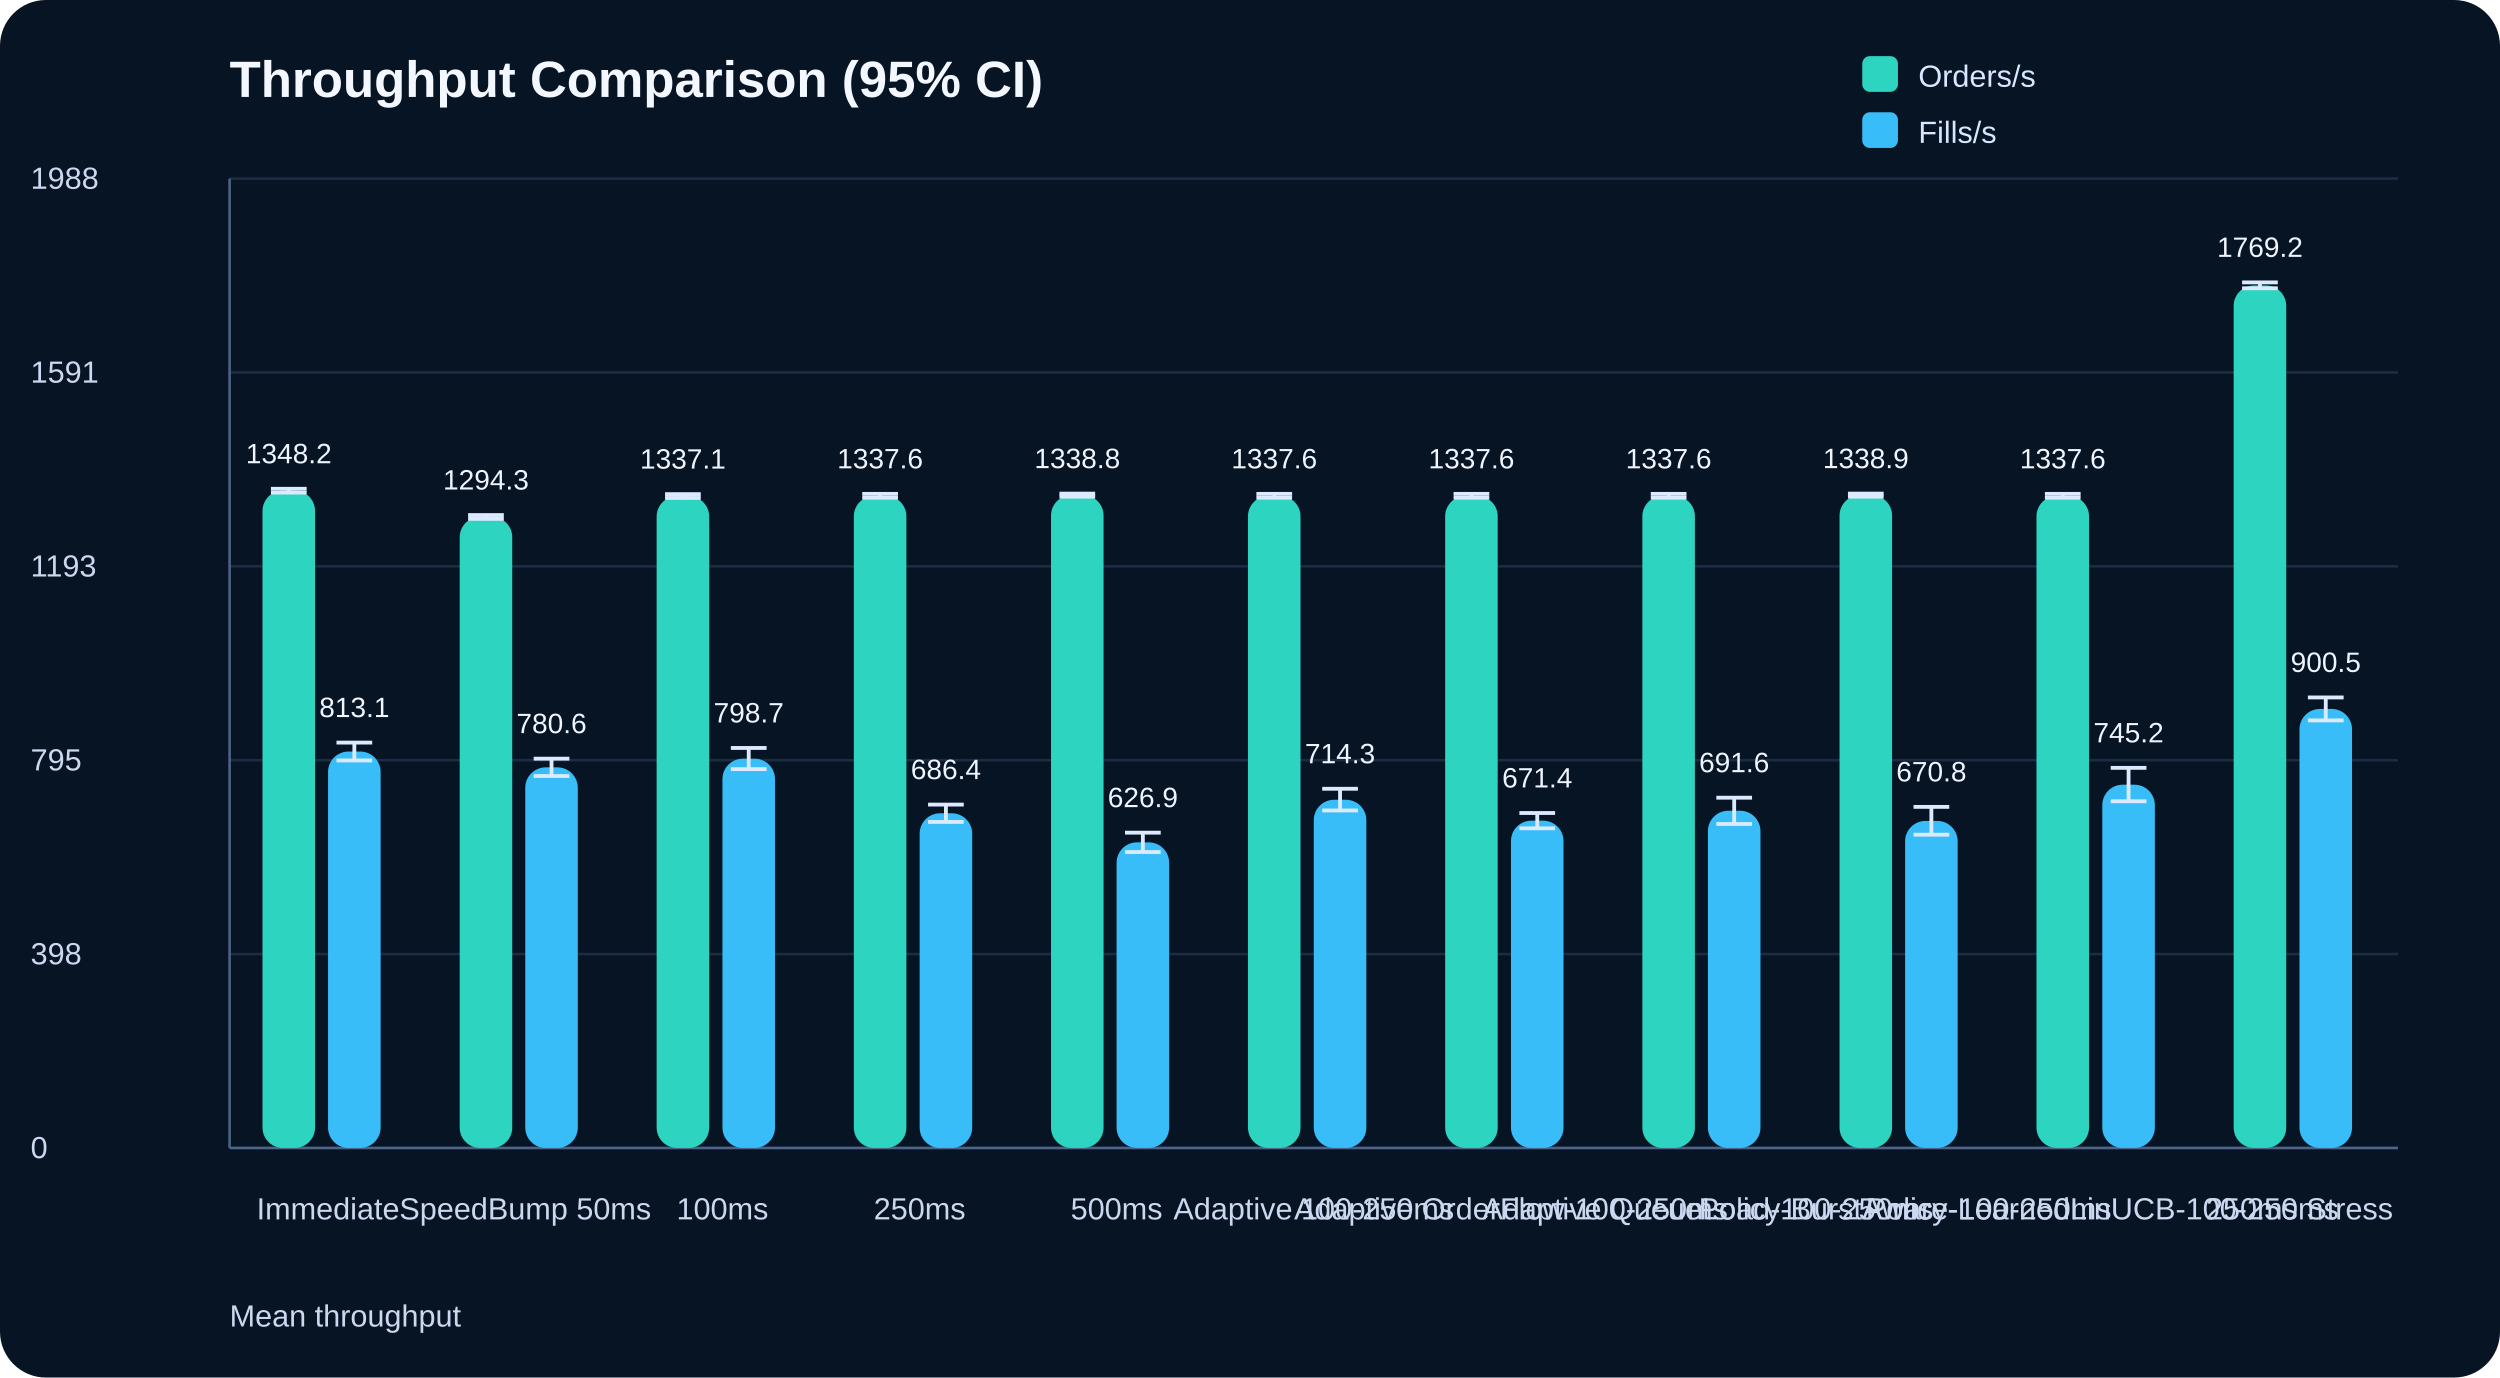
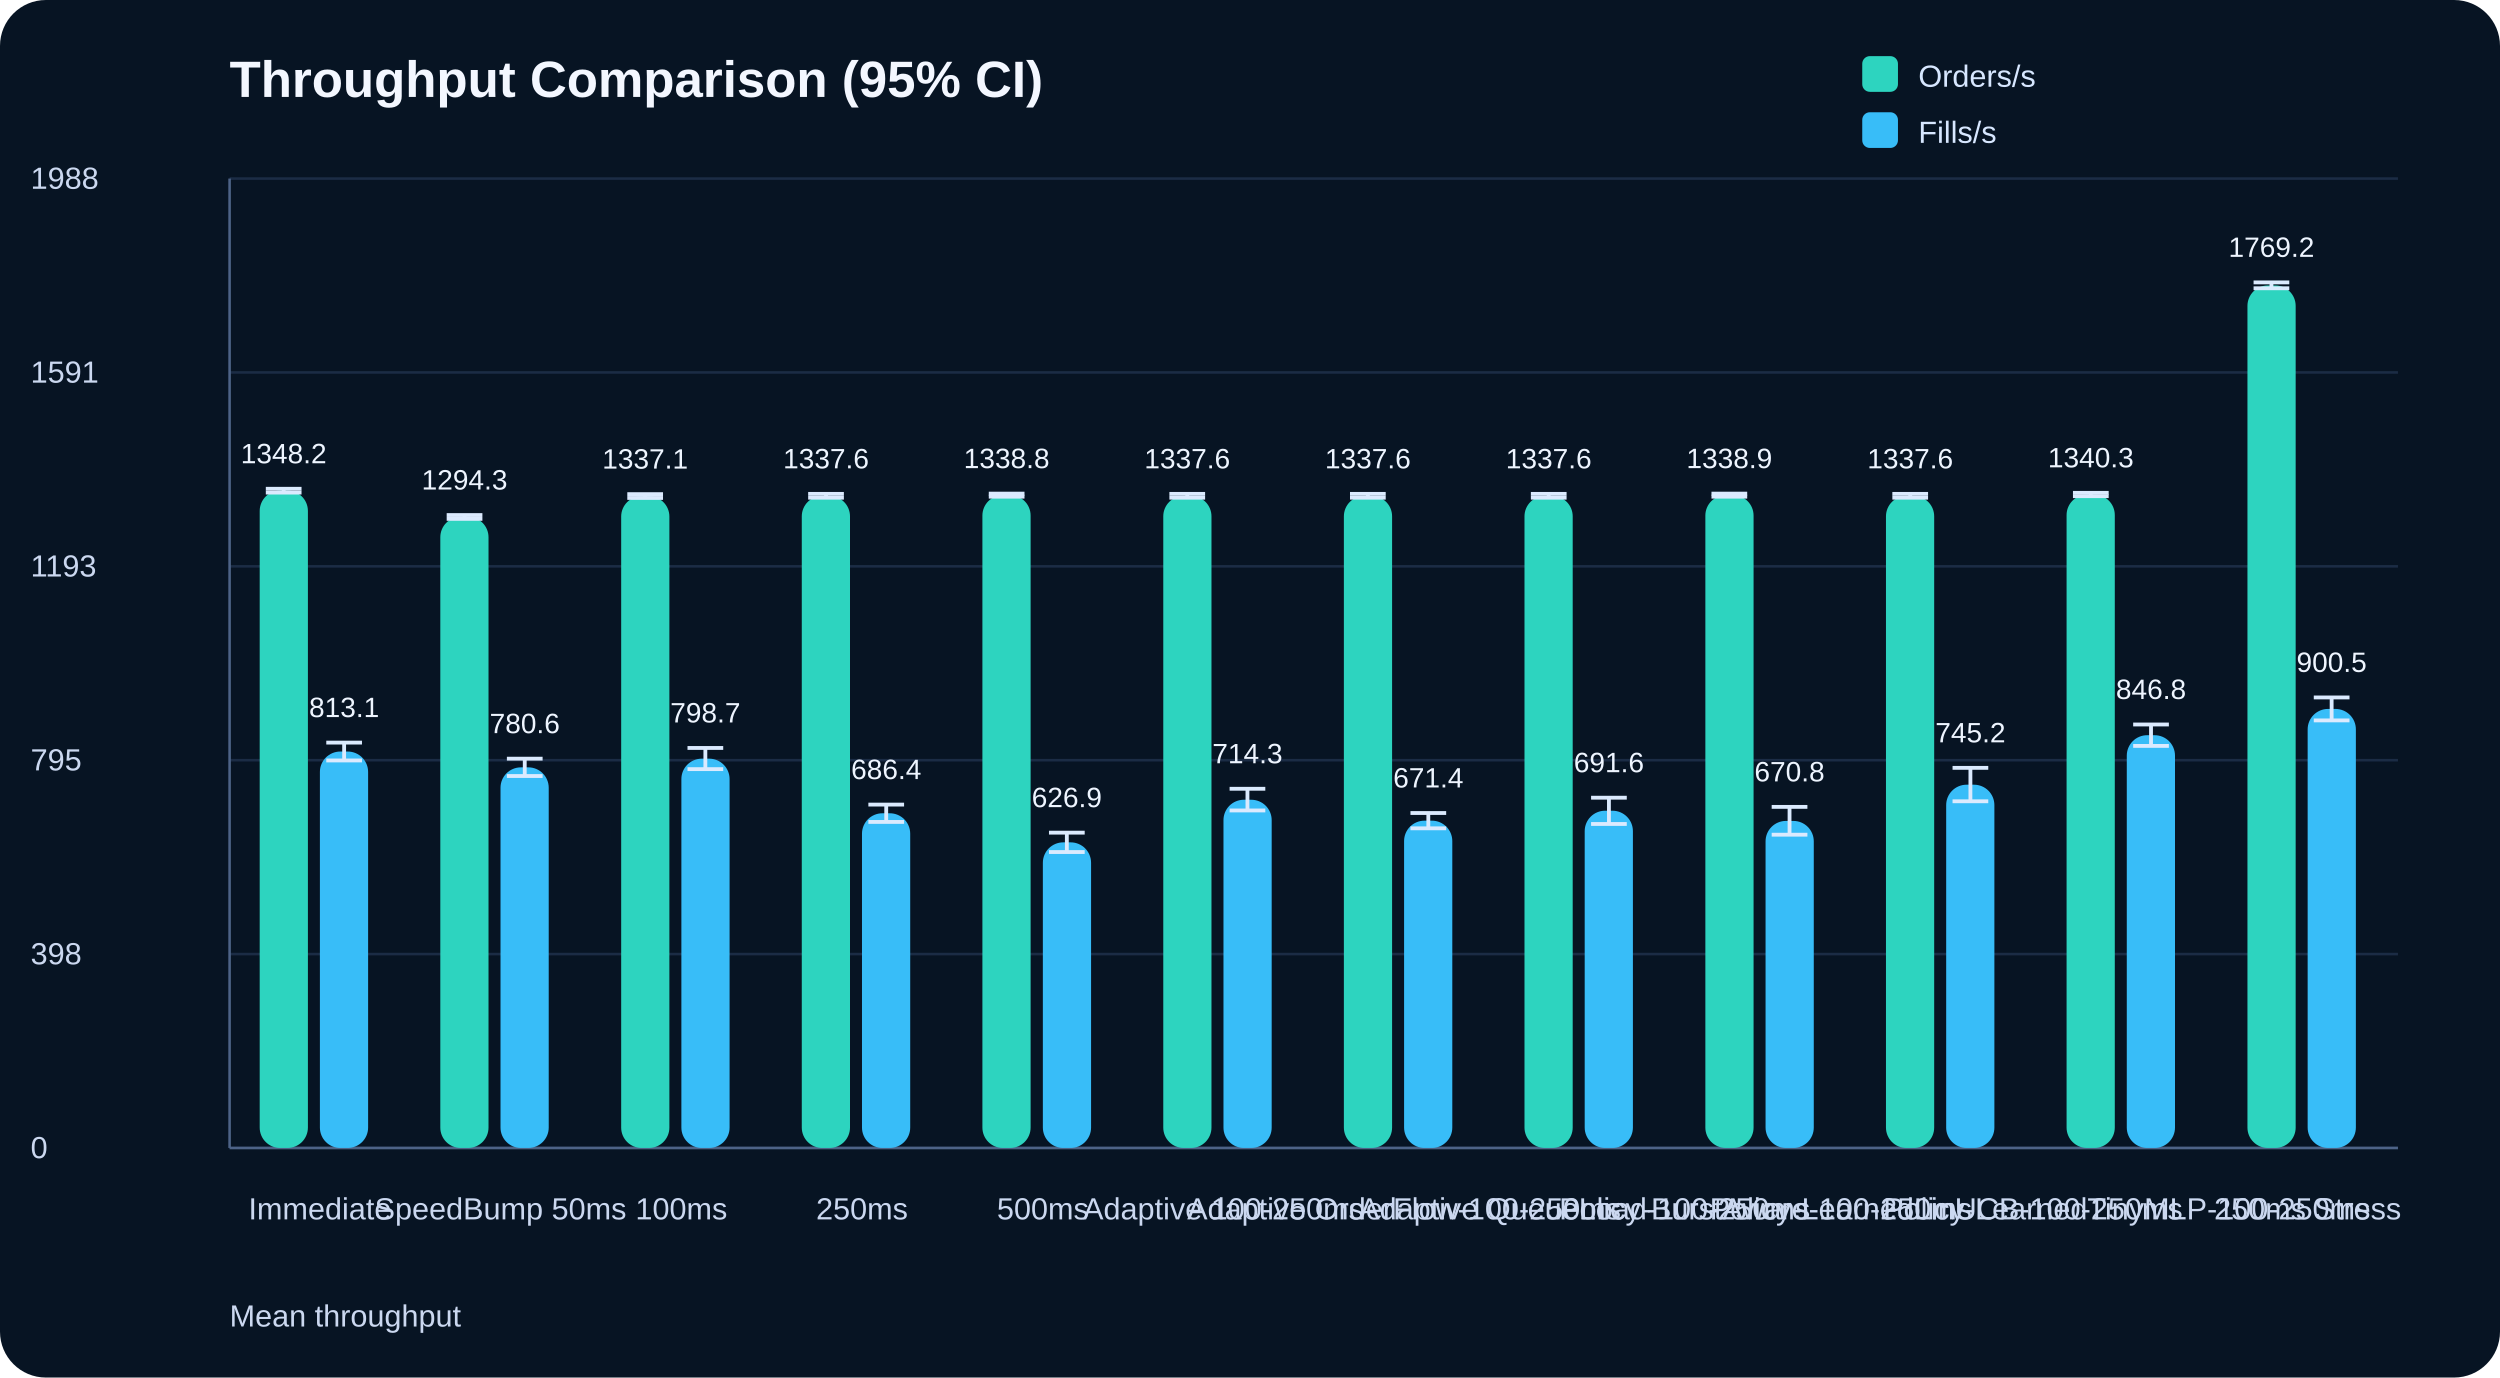
<svg xmlns="http://www.w3.org/2000/svg" width="980" height="540" viewBox="0 0 980 540" role="img">
  <style>.title{font:700 20px Arial; fill:#f3f7ff;}.label{font:12px Arial; fill:#cbd8f0;}.value{font:11px Arial; fill:#eef5ff;}.axis{stroke:#4d6387; stroke-width:1;}.grid{stroke:#20324d; stroke-width:1; opacity:.8;}.legend{font:12px Arial; fill:#d7e7ff;}.bg{fill:#071423;}.err{stroke:#dbeafe; stroke-width:1.5;}</style>
  <rect class="bg" x="0" y="0" width="980" height="540" rx="18" />
  <text class="title" x="90" y="38">Throughput Comparison (95% CI)</text>
  <text class="label" x="90" y="520">Mean throughput</text>
  <line class="grid" x1="90" y1="70.0" x2="940" y2="70.0" />
  <text class="label" x="12" y="74.0">1988</text>
  <line class="grid" x1="90" y1="146.0" x2="940" y2="146.0" />
  <text class="label" x="12" y="150.0">1591</text>
  <line class="grid" x1="90" y1="222.0" x2="940" y2="222.0" />
  <text class="label" x="12" y="226.0">1193</text>
  <line class="grid" x1="90" y1="298.0" x2="940" y2="298.0" />
  <text class="label" x="12" y="302.0">795</text>
  <line class="grid" x1="90" y1="374.0" x2="940" y2="374.0" />
  <text class="label" x="12" y="378.0">398</text>
  <line class="grid" x1="90" y1="450.0" x2="940" y2="450.0" />
  <text class="label" x="12" y="454.0">0</text>
  <line class="axis" x1="90" y1="70" x2="90" y2="450" />
  <line class="axis" x1="90" y1="450" x2="940" y2="450" />
-   <rect x="102.9" y="192.3" width="20.6" height="257.7" fill="#2dd4bf" rx="8" />
-   <line class="err" x1="113.2" y1="191.6" x2="113.2" y2="193.1" />
-   <line class="err" x1="106.2" y1="191.6" x2="120.2" y2="191.6" />
-   <line class="err" x1="106.2" y1="193.1" x2="120.2" y2="193.1" />
-   <text class="value" x="113.2" y="181.6" text-anchor="middle">1348.2</text>
-   <rect x="128.6" y="294.6" width="20.6" height="155.4" fill="#38bdf8" rx="8" />
-   <line class="err" x1="138.9" y1="291.1" x2="138.9" y2="298.1" />
-   <line class="err" x1="131.9" y1="291.1" x2="145.9" y2="291.1" />
-   <line class="err" x1="131.9" y1="298.1" x2="145.9" y2="298.1" />
-   <text class="value" x="138.9" y="281.1" text-anchor="middle">813.1</text>
-   <text class="label" x="128.6" y="478" text-anchor="middle">Immediate</text>
-   <rect x="180.2" y="202.6" width="20.6" height="247.4" fill="#2dd4bf" rx="8" />
-   <line class="err" x1="190.5" y1="201.9" x2="190.5" y2="203.4" />
-   <line class="err" x1="183.5" y1="201.9" x2="197.5" y2="201.9" />
-   <line class="err" x1="183.5" y1="203.4" x2="197.5" y2="203.4" />
-   <text class="value" x="190.5" y="191.9" text-anchor="middle">1294.3</text>
-   <rect x="205.9" y="300.8" width="20.6" height="149.2" fill="#38bdf8" rx="8" />
-   <line class="err" x1="216.2" y1="297.4" x2="216.2" y2="304.2" />
-   <line class="err" x1="209.2" y1="297.4" x2="223.2" y2="297.4" />
-   <line class="err" x1="209.2" y1="304.2" x2="223.2" y2="304.2" />
-   <text class="value" x="216.2" y="287.4" text-anchor="middle">780.6</text>
-   <text class="label" x="205.9" y="478" text-anchor="middle">SpeedBump 50ms</text>
-   <rect x="257.4" y="194.5" width="20.6" height="255.5" fill="#2dd4bf" rx="8" />
-   <line class="err" x1="267.7" y1="193.7" x2="267.7" y2="195.2" />
-   <line class="err" x1="260.7" y1="193.7" x2="274.7" y2="193.7" />
-   <line class="err" x1="260.7" y1="195.2" x2="274.7" y2="195.2" />
-   <text class="value" x="267.7" y="183.7" text-anchor="middle">1337.1</text>
-   <rect x="283.2" y="297.4" width="20.6" height="152.6" fill="#38bdf8" rx="8" />
-   <line class="err" x1="293.5" y1="293.2" x2="293.5" y2="301.5" />
-   <line class="err" x1="286.5" y1="293.2" x2="300.5" y2="293.2" />
-   <line class="err" x1="286.5" y1="301.5" x2="300.5" y2="301.5" />
-   <text class="value" x="293.5" y="283.2" text-anchor="middle">798.7</text>
-   <text class="label" x="283.2" y="478" text-anchor="middle">100ms</text>
-   <rect x="334.7" y="194.4" width="20.6" height="255.6" fill="#2dd4bf" rx="8" />
-   <line class="err" x1="345.0" y1="193.6" x2="345.0" y2="195.1" />
-   <line class="err" x1="338.0" y1="193.6" x2="352.0" y2="193.6" />
-   <line class="err" x1="338.0" y1="195.1" x2="352.0" y2="195.1" />
-   <text class="value" x="345.0" y="183.6" text-anchor="middle">1337.6</text>
-   <rect x="360.5" y="318.8" width="20.6" height="131.2" fill="#38bdf8" rx="8" />
-   <line class="err" x1="370.8" y1="315.4" x2="370.8" y2="322.2" />
-   <line class="err" x1="363.8" y1="315.4" x2="377.8" y2="315.4" />
-   <line class="err" x1="363.8" y1="322.2" x2="377.8" y2="322.2" />
-   <text class="value" x="370.8" y="305.4" text-anchor="middle">686.4</text>
-   <text class="label" x="360.5" y="478" text-anchor="middle">250ms</text>
-   <rect x="412.0" y="194.1" width="20.6" height="255.9" fill="#2dd4bf" rx="8" />
-   <line class="err" x1="422.3" y1="193.5" x2="422.3" y2="194.7" />
-   <line class="err" x1="415.3" y1="193.5" x2="429.3" y2="193.5" />
-   <line class="err" x1="415.3" y1="194.7" x2="429.3" y2="194.7" />
-   <text class="value" x="422.3" y="183.5" text-anchor="middle">1338.8</text>
-   <rect x="437.7" y="330.2" width="20.6" height="119.8" fill="#38bdf8" rx="8" />
-   <line class="err" x1="448.0" y1="326.4" x2="448.0" y2="334.0" />
-   <line class="err" x1="441.0" y1="326.4" x2="455.0" y2="326.4" />
-   <line class="err" x1="441.0" y1="334.0" x2="455.0" y2="334.0" />
-   <text class="value" x="448.0" y="316.4" text-anchor="middle">626.9</text>
-   <text class="label" x="437.7" y="478" text-anchor="middle">500ms</text>
-   <rect x="489.2" y="194.4" width="20.6" height="255.6" fill="#2dd4bf" rx="8" />
-   <line class="err" x1="499.5" y1="193.6" x2="499.5" y2="195.1" />
-   <line class="err" x1="492.5" y1="193.6" x2="506.5" y2="193.6" />
-   <line class="err" x1="492.5" y1="195.1" x2="506.5" y2="195.1" />
-   <text class="value" x="499.5" y="183.6" text-anchor="middle">1337.6</text>
-   <rect x="515.0" y="313.5" width="20.6" height="136.5" fill="#38bdf8" rx="8" />
-   <line class="err" x1="525.3" y1="309.2" x2="525.3" y2="317.7" />
-   <line class="err" x1="518.3" y1="309.2" x2="532.3" y2="309.2" />
-   <line class="err" x1="518.3" y1="317.7" x2="532.3" y2="317.7" />
-   <text class="value" x="525.3" y="299.2" text-anchor="middle">714.3</text>
-   <text class="label" x="515.0" y="478" text-anchor="middle">Adaptive 100-250ms</text>
-   <rect x="566.5" y="194.4" width="20.6" height="255.6" fill="#2dd4bf" rx="8" />
-   <line class="err" x1="576.8" y1="193.6" x2="576.8" y2="195.1" />
-   <line class="err" x1="569.8" y1="193.6" x2="583.8" y2="193.6" />
-   <line class="err" x1="569.8" y1="195.1" x2="583.8" y2="195.1" />
-   <text class="value" x="576.8" y="183.6" text-anchor="middle">1337.6</text>
-   <rect x="592.3" y="321.7" width="20.6" height="128.3" fill="#38bdf8" rx="8" />
-   <line class="err" x1="602.6" y1="318.7" x2="602.6" y2="324.7" />
-   <line class="err" x1="595.6" y1="318.7" x2="609.6" y2="318.7" />
-   <line class="err" x1="595.6" y1="324.7" x2="609.6" y2="324.7" />
-   <text class="value" x="602.6" y="308.7" text-anchor="middle">671.4</text>
-   <text class="label" x="592.3" y="478" text-anchor="middle">Adaptive OrderFlow-100-250ms</text>
-   <rect x="643.8" y="194.4" width="20.6" height="255.6" fill="#2dd4bf" rx="8" />
-   <line class="err" x1="654.1" y1="193.6" x2="654.1" y2="195.1" />
-   <line class="err" x1="647.1" y1="193.6" x2="661.1" y2="193.6" />
-   <line class="err" x1="647.1" y1="195.1" x2="661.1" y2="195.1" />
-   <text class="value" x="654.1" y="183.6" text-anchor="middle">1337.6</text>
-   <rect x="669.5" y="317.8" width="20.6" height="132.2" fill="#38bdf8" rx="8" />
-   <line class="err" x1="679.8" y1="312.7" x2="679.8" y2="323.0" />
-   <line class="err" x1="672.8" y1="312.7" x2="686.8" y2="312.7" />
-   <line class="err" x1="672.8" y1="323.0" x2="686.8" y2="323.0" />
-   <text class="value" x="679.8" y="302.7" text-anchor="middle">691.6</text>
-   <text class="label" x="669.5" y="478" text-anchor="middle">Adaptive QueueLoad-100-250ms</text>
-   <rect x="721.1" y="194.1" width="20.6" height="255.9" fill="#2dd4bf" rx="8" />
-   <line class="err" x1="731.4" y1="193.5" x2="731.4" y2="194.7" />
-   <line class="err" x1="724.4" y1="193.5" x2="738.4" y2="193.5" />
-   <line class="err" x1="724.4" y1="194.7" x2="738.4" y2="194.7" />
-   <text class="value" x="731.4" y="183.5" text-anchor="middle">1338.9</text>
-   <rect x="746.8" y="321.8" width="20.6" height="128.2" fill="#38bdf8" rx="8" />
-   <line class="err" x1="757.1" y1="316.3" x2="757.1" y2="327.2" />
-   <line class="err" x1="750.1" y1="316.3" x2="764.1" y2="316.3" />
-   <line class="err" x1="750.1" y1="327.2" x2="764.1" y2="327.2" />
-   <text class="value" x="757.1" y="306.3" text-anchor="middle">670.8</text>
-   <text class="label" x="746.8" y="478" text-anchor="middle">Policy-BurstAware-100-250ms</text>
-   <rect x="798.3" y="194.4" width="20.6" height="255.6" fill="#2dd4bf" rx="8" />
-   <line class="err" x1="808.6" y1="193.6" x2="808.6" y2="195.1" />
-   <line class="err" x1="801.6" y1="193.6" x2="815.6" y2="193.6" />
-   <line class="err" x1="801.6" y1="195.1" x2="815.6" y2="195.1" />
-   <text class="value" x="808.6" y="183.6" text-anchor="middle">1337.6</text>
-   <rect x="824.1" y="307.6" width="20.6" height="142.4" fill="#38bdf8" rx="8" />
-   <line class="err" x1="834.4" y1="301.0" x2="834.4" y2="314.1" />
-   <line class="err" x1="827.4" y1="301.0" x2="841.4" y2="301.0" />
-   <line class="err" x1="827.4" y1="314.1" x2="841.4" y2="314.1" />
-   <text class="value" x="834.4" y="291.0" text-anchor="middle">745.2</text>
-   <text class="label" x="824.1" y="478" text-anchor="middle">Policy-LearnedLinUCB-100-250ms</text>
-   <rect x="875.6" y="111.9" width="20.6" height="338.1" fill="#2dd4bf" rx="8" />
-   <line class="err" x1="885.9" y1="110.7" x2="885.9" y2="113.0" />
-   <line class="err" x1="878.9" y1="110.7" x2="892.9" y2="110.7" />
-   <line class="err" x1="878.9" y1="113.0" x2="892.9" y2="113.0" />
-   <text class="value" x="885.9" y="100.7" text-anchor="middle">1769.2</text>
-   <rect x="901.4" y="277.9" width="20.6" height="172.1" fill="#38bdf8" rx="8" />
-   <line class="err" x1="911.7" y1="273.4" x2="911.7" y2="282.4" />
-   <line class="err" x1="904.7" y1="273.4" x2="918.7" y2="273.4" />
-   <line class="err" x1="904.7" y1="282.4" x2="918.7" y2="282.4" />
-   <text class="value" x="911.7" y="263.4" text-anchor="middle">900.5</text>
-   <text class="label" x="901.4" y="478" text-anchor="middle">250ms Stress</text>
+   <rect x="101.8" y="192.3" width="18.9" height="257.7" fill="#2dd4bf" rx="8" />
+   <line class="err" x1="111.2" y1="191.6" x2="111.2" y2="193.1" />
+   <line class="err" x1="104.2" y1="191.6" x2="118.2" y2="191.6" />
+   <line class="err" x1="104.2" y1="193.1" x2="118.2" y2="193.1" />
+   <text class="value" x="111.2" y="181.6" text-anchor="middle">1348.2</text>
+   <rect x="125.4" y="294.6" width="18.9" height="155.4" fill="#38bdf8" rx="8" />
+   <line class="err" x1="134.9" y1="291.1" x2="134.9" y2="298.1" />
+   <line class="err" x1="127.9" y1="291.1" x2="141.9" y2="291.1" />
+   <line class="err" x1="127.9" y1="298.1" x2="141.9" y2="298.1" />
+   <text class="value" x="134.9" y="281.1" text-anchor="middle">813.1</text>
+   <text class="label" x="125.4" y="478" text-anchor="middle">Immediate</text>
+   <rect x="172.6" y="202.6" width="18.9" height="247.4" fill="#2dd4bf" rx="8" />
+   <line class="err" x1="182.1" y1="201.9" x2="182.1" y2="203.4" />
+   <line class="err" x1="175.1" y1="201.9" x2="189.1" y2="201.9" />
+   <line class="err" x1="175.1" y1="203.4" x2="189.1" y2="203.4" />
+   <text class="value" x="182.1" y="191.9" text-anchor="middle">1294.3</text>
+   <rect x="196.2" y="300.8" width="18.9" height="149.2" fill="#38bdf8" rx="8" />
+   <line class="err" x1="205.7" y1="297.4" x2="205.7" y2="304.2" />
+   <line class="err" x1="198.7" y1="297.4" x2="212.7" y2="297.4" />
+   <line class="err" x1="198.7" y1="304.2" x2="212.7" y2="304.2" />
+   <text class="value" x="205.7" y="287.4" text-anchor="middle">780.6</text>
+   <text class="label" x="196.2" y="478" text-anchor="middle">SpeedBump 50ms</text>
+   <rect x="243.5" y="194.5" width="18.9" height="255.5" fill="#2dd4bf" rx="8" />
+   <line class="err" x1="252.9" y1="193.7" x2="252.9" y2="195.2" />
+   <line class="err" x1="245.9" y1="193.7" x2="259.9" y2="193.7" />
+   <line class="err" x1="245.9" y1="195.2" x2="259.9" y2="195.2" />
+   <text class="value" x="252.9" y="183.7" text-anchor="middle">1337.1</text>
+   <rect x="267.1" y="297.4" width="18.9" height="152.6" fill="#38bdf8" rx="8" />
+   <line class="err" x1="276.5" y1="293.2" x2="276.5" y2="301.5" />
+   <line class="err" x1="269.5" y1="293.2" x2="283.5" y2="293.2" />
+   <line class="err" x1="269.5" y1="301.5" x2="283.5" y2="301.5" />
+   <text class="value" x="276.5" y="283.2" text-anchor="middle">798.7</text>
+   <text class="label" x="267.1" y="478" text-anchor="middle">100ms</text>
+   <rect x="314.3" y="194.4" width="18.9" height="255.6" fill="#2dd4bf" rx="8" />
+   <line class="err" x1="323.8" y1="193.6" x2="323.8" y2="195.1" />
+   <line class="err" x1="316.8" y1="193.6" x2="330.8" y2="193.6" />
+   <line class="err" x1="316.8" y1="195.1" x2="330.8" y2="195.1" />
+   <text class="value" x="323.8" y="183.6" text-anchor="middle">1337.6</text>
+   <rect x="337.9" y="318.8" width="18.9" height="131.2" fill="#38bdf8" rx="8" />
+   <line class="err" x1="347.4" y1="315.4" x2="347.4" y2="322.2" />
+   <line class="err" x1="340.4" y1="315.4" x2="354.4" y2="315.4" />
+   <line class="err" x1="340.4" y1="322.2" x2="354.4" y2="322.2" />
+   <text class="value" x="347.4" y="305.4" text-anchor="middle">686.4</text>
+   <text class="label" x="337.9" y="478" text-anchor="middle">250ms</text>
+   <rect x="385.1" y="194.1" width="18.9" height="255.9" fill="#2dd4bf" rx="8" />
+   <line class="err" x1="394.6" y1="193.5" x2="394.6" y2="194.7" />
+   <line class="err" x1="387.6" y1="193.5" x2="401.6" y2="193.5" />
+   <line class="err" x1="387.6" y1="194.7" x2="401.6" y2="194.7" />
+   <text class="value" x="394.6" y="183.5" text-anchor="middle">1338.8</text>
+   <rect x="408.8" y="330.2" width="18.9" height="119.8" fill="#38bdf8" rx="8" />
+   <line class="err" x1="418.2" y1="326.4" x2="418.2" y2="334.0" />
+   <line class="err" x1="411.2" y1="326.4" x2="425.2" y2="326.4" />
+   <line class="err" x1="411.2" y1="334.0" x2="425.2" y2="334.0" />
+   <text class="value" x="418.2" y="316.4" text-anchor="middle">626.9</text>
+   <text class="label" x="408.8" y="478" text-anchor="middle">500ms</text>
+   <rect x="456.0" y="194.4" width="18.9" height="255.6" fill="#2dd4bf" rx="8" />
+   <line class="err" x1="465.4" y1="193.6" x2="465.4" y2="195.1" />
+   <line class="err" x1="458.4" y1="193.6" x2="472.4" y2="193.6" />
+   <line class="err" x1="458.4" y1="195.1" x2="472.4" y2="195.1" />
+   <text class="value" x="465.4" y="183.6" text-anchor="middle">1337.6</text>
+   <rect x="479.6" y="313.5" width="18.9" height="136.5" fill="#38bdf8" rx="8" />
+   <line class="err" x1="489.0" y1="309.2" x2="489.0" y2="317.7" />
+   <line class="err" x1="482.0" y1="309.2" x2="496.0" y2="309.2" />
+   <line class="err" x1="482.0" y1="317.7" x2="496.0" y2="317.7" />
+   <text class="value" x="489.0" y="299.2" text-anchor="middle">714.3</text>
+   <text class="label" x="479.6" y="478" text-anchor="middle">Adaptive 100-250ms</text>
+   <rect x="526.8" y="194.4" width="18.9" height="255.6" fill="#2dd4bf" rx="8" />
+   <line class="err" x1="536.2" y1="193.6" x2="536.2" y2="195.1" />
+   <line class="err" x1="529.2" y1="193.6" x2="543.2" y2="193.6" />
+   <line class="err" x1="529.2" y1="195.1" x2="543.2" y2="195.1" />
+   <text class="value" x="536.2" y="183.6" text-anchor="middle">1337.6</text>
+   <rect x="550.4" y="321.7" width="18.9" height="128.3" fill="#38bdf8" rx="8" />
+   <line class="err" x1="559.9" y1="318.7" x2="559.9" y2="324.7" />
+   <line class="err" x1="552.9" y1="318.7" x2="566.9" y2="318.7" />
+   <line class="err" x1="552.9" y1="324.7" x2="566.9" y2="324.7" />
+   <text class="value" x="559.9" y="308.7" text-anchor="middle">671.4</text>
+   <text class="label" x="550.4" y="478" text-anchor="middle">Adaptive OrderFlow-100-250ms</text>
+   <rect x="597.6" y="194.4" width="18.9" height="255.6" fill="#2dd4bf" rx="8" />
+   <line class="err" x1="607.1" y1="193.6" x2="607.1" y2="195.1" />
+   <line class="err" x1="600.1" y1="193.6" x2="614.1" y2="193.6" />
+   <line class="err" x1="600.1" y1="195.1" x2="614.1" y2="195.1" />
+   <text class="value" x="607.1" y="183.6" text-anchor="middle">1337.6</text>
+   <rect x="621.2" y="317.8" width="18.9" height="132.2" fill="#38bdf8" rx="8" />
+   <line class="err" x1="630.7" y1="312.7" x2="630.7" y2="323.0" />
+   <line class="err" x1="623.7" y1="312.7" x2="637.7" y2="312.7" />
+   <line class="err" x1="623.7" y1="323.0" x2="637.7" y2="323.0" />
+   <text class="value" x="630.7" y="302.7" text-anchor="middle">691.6</text>
+   <text class="label" x="621.2" y="478" text-anchor="middle">Adaptive QueueLoad-100-250ms</text>
+   <rect x="668.5" y="194.1" width="18.9" height="255.9" fill="#2dd4bf" rx="8" />
+   <line class="err" x1="677.9" y1="193.5" x2="677.9" y2="194.7" />
+   <line class="err" x1="670.9" y1="193.5" x2="684.9" y2="193.5" />
+   <line class="err" x1="670.9" y1="194.7" x2="684.9" y2="194.7" />
+   <text class="value" x="677.9" y="183.5" text-anchor="middle">1338.9</text>
+   <rect x="692.1" y="321.8" width="18.9" height="128.2" fill="#38bdf8" rx="8" />
+   <line class="err" x1="701.5" y1="316.3" x2="701.5" y2="327.2" />
+   <line class="err" x1="694.5" y1="316.3" x2="708.5" y2="316.3" />
+   <line class="err" x1="694.5" y1="327.2" x2="708.5" y2="327.2" />
+   <text class="value" x="701.5" y="306.3" text-anchor="middle">670.8</text>
+   <text class="label" x="692.1" y="478" text-anchor="middle">Policy-BurstAware-100-250ms</text>
+   <rect x="739.3" y="194.4" width="18.9" height="255.6" fill="#2dd4bf" rx="8" />
+   <line class="err" x1="748.8" y1="193.6" x2="748.8" y2="195.1" />
+   <line class="err" x1="741.8" y1="193.6" x2="755.8" y2="193.6" />
+   <line class="err" x1="741.8" y1="195.1" x2="755.8" y2="195.1" />
+   <text class="value" x="748.8" y="183.6" text-anchor="middle">1337.6</text>
+   <rect x="762.9" y="307.6" width="18.9" height="142.4" fill="#38bdf8" rx="8" />
+   <line class="err" x1="772.4" y1="301.0" x2="772.4" y2="314.1" />
+   <line class="err" x1="765.4" y1="301.0" x2="779.4" y2="301.0" />
+   <line class="err" x1="765.4" y1="314.1" x2="779.4" y2="314.1" />
+   <text class="value" x="772.4" y="291.0" text-anchor="middle">745.2</text>
+   <text class="label" x="762.9" y="478" text-anchor="middle">Policy-LearnedLinUCB-100-250ms</text>
+   <rect x="810.1" y="193.9" width="18.9" height="256.1" fill="#2dd4bf" rx="8" />
+   <line class="err" x1="819.6" y1="193.2" x2="819.6" y2="194.5" />
+   <line class="err" x1="812.6" y1="193.2" x2="826.6" y2="193.2" />
+   <line class="err" x1="812.6" y1="194.5" x2="826.6" y2="194.5" />
+   <text class="value" x="819.6" y="183.2" text-anchor="middle">1340.3</text>
+   <rect x="833.7" y="288.2" width="18.9" height="161.8" fill="#38bdf8" rx="8" />
+   <line class="err" x1="843.2" y1="284.0" x2="843.2" y2="292.4" />
+   <line class="err" x1="836.2" y1="284.0" x2="850.2" y2="284.0" />
+   <line class="err" x1="836.2" y1="292.4" x2="850.2" y2="292.4" />
+   <text class="value" x="843.2" y="274.0" text-anchor="middle">846.8</text>
+   <text class="label" x="833.7" y="478" text-anchor="middle">Policy-LearnedTinyMLP-100-250ms</text>
+   <rect x="881.0" y="111.9" width="18.9" height="338.1" fill="#2dd4bf" rx="8" />
+   <line class="err" x1="890.4" y1="110.7" x2="890.4" y2="113.0" />
+   <line class="err" x1="883.4" y1="110.7" x2="897.4" y2="110.7" />
+   <line class="err" x1="883.4" y1="113.0" x2="897.4" y2="113.0" />
+   <text class="value" x="890.4" y="100.7" text-anchor="middle">1769.2</text>
+   <rect x="904.6" y="277.9" width="18.9" height="172.1" fill="#38bdf8" rx="8" />
+   <line class="err" x1="914.0" y1="273.4" x2="914.0" y2="282.4" />
+   <line class="err" x1="907.0" y1="273.4" x2="921.0" y2="273.4" />
+   <line class="err" x1="907.0" y1="282.4" x2="921.0" y2="282.4" />
+   <text class="value" x="914.0" y="263.4" text-anchor="middle">900.5</text>
+   <text class="label" x="904.6" y="478" text-anchor="middle">250ms Stress</text>
  <rect x="730" y="22" width="14" height="14" fill="#2dd4bf" rx="3" />
  <text class="legend" x="752" y="34">Orders/s</text>
  <rect x="730" y="44" width="14" height="14" fill="#38bdf8" rx="3" />
  <text class="legend" x="752" y="56">Fills/s</text>
</svg>
